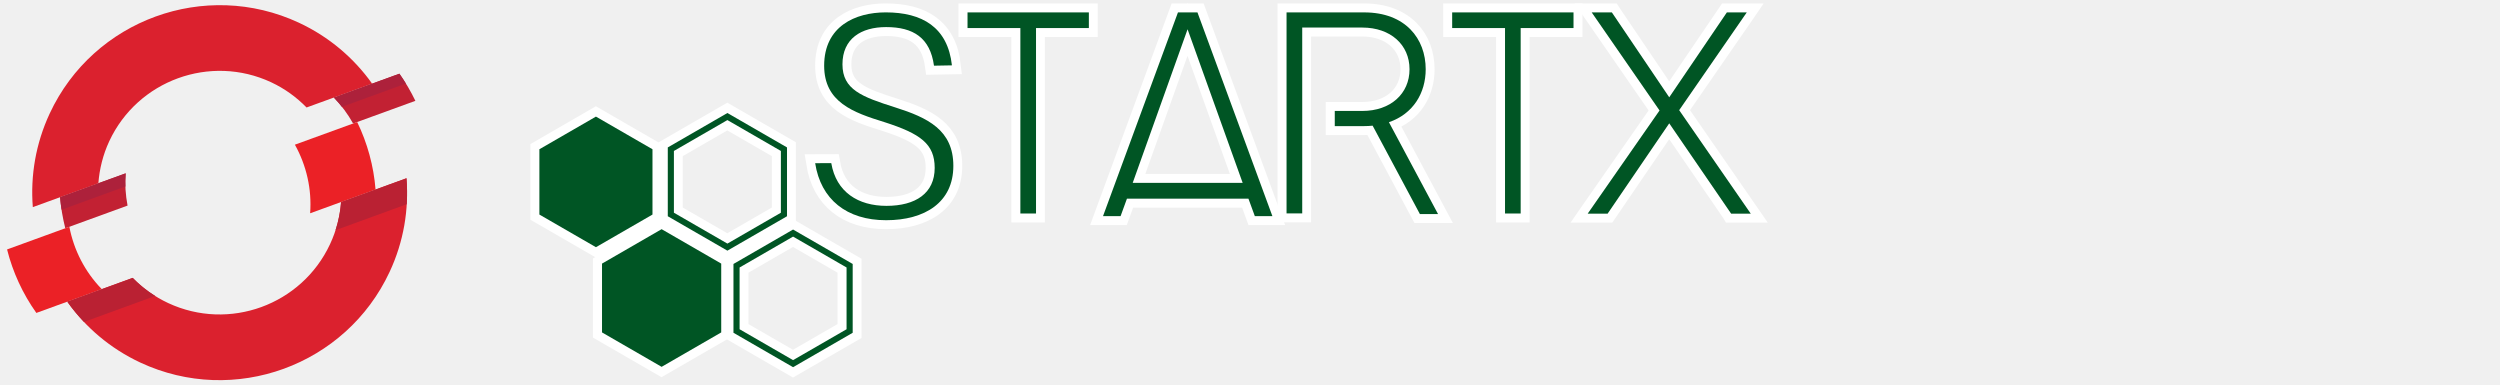
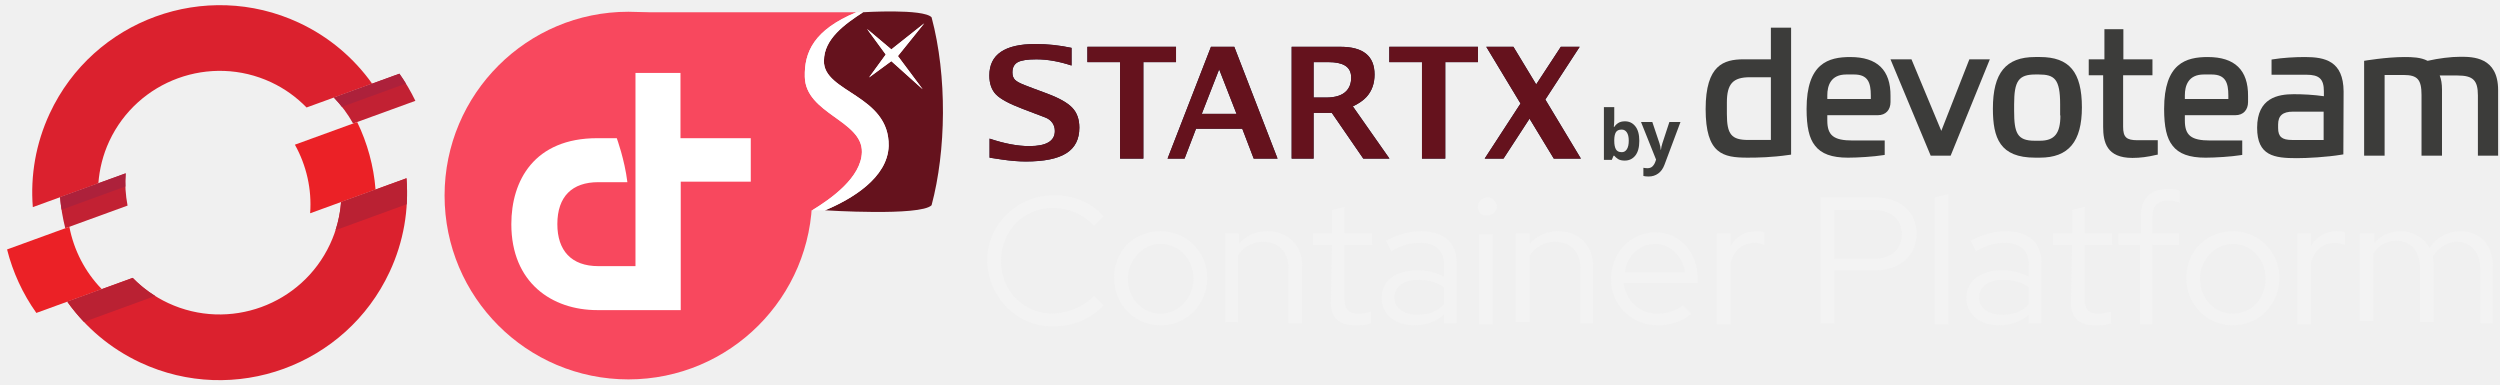
<svg xmlns="http://www.w3.org/2000/svg" width="259.9" height="40" enable-background="new 0 0 259.9 40" version="1.1" viewBox="0 0 259.9 40">
-   <g transform="matrix(.93048 0 0 .93048 212.94 -87.497)" fill="#fff" stroke="#fff" stroke-width="6.83">
-     <g transform="matrix(.29282 0 0 -.29282 -168.59 110.71)">
-       <path d="m0 0v-24.916l21.575-12.457 21.576 12.457v24.916l-21.576 12.458z" fill="#fff" stroke="#fff" stroke-width="6.83" />
-     </g>
-     <g transform="matrix(.29282 0 0 -.29282 -140.25 135.06)">
-       <path d="M 0,0 -22.743,13.132 V 39.391 L 0,52.525 22.746,39.391 V 13.132 Z M -20.408,14.479 0,2.695 20.411,14.479 V 38.044 L 0,49.827 -20.408,38.044 Z" fill="#fff" stroke="#fff" stroke-width="6.83" />
-     </g>
-     <g transform="matrix(.29282 0 0 -.29282 -154.94 135.02)">
-       <path d="m0 0-22.743 13.133v26.259l22.743 13.134 22.743-13.134v-26.259z" fill="#fff" stroke="#fff" stroke-width="6.83" />
-     </g>
-     <g transform="matrix(.29282 0 0 -.29282 -147.59 122.04)">
-       <path d="M 0,0 -22.743,13.132 V 39.391 L 0,52.523 22.746,39.391 V 13.132 Z M -20.408,14.479 0,2.696 20.411,14.479 V 38.044 L 0,49.827 -20.408,38.044 Z" fill="#fff" stroke="#fff" stroke-width="6.83" />
-     </g>
-     <g transform="matrix(.29282 0 0 -.29282 -135.98 112.26)">
-       <path d="m0 0c1.879-11.084 10.309-16.305 21.057-16.305 11.147 0 18.402 4.828 18.402 14.478 0 9.132-5.372 13.044-19.207 17.479-11.819 3.651-22.966 7.564-22.966 21.521 0 15 11.817 20.346 23.504 20.346 13.835 0 23.638-5.61 25.249-20.214l-6.848-0.127c-1.476 10.696-7.926 14.731-18.269 14.731-9.533 0-16.653-4.432-16.653-14.215 0-9.652 7.387-12.39 20.146-16.435 12.358-3.91 22.164-8.609 22.164-22.304 0-13.955-10.883-20.735-25.657-20.735-15.04 0-24.918 7.934-27.067 21.759z" fill="#fff" stroke="#fff" stroke-width="6.83" />
-     </g>
-     <g transform="matrix(.29282 0 0 -.29282 -97.247 95.42)">
-       <path d="m0 0-28.592-77.724h6.702l2.421 6.645h46.364l2.429-6.645h6.702l-28.589 77.724zm3.667-6.433 21.02-58.61h-41.958z" fill="#fff" stroke="#fff" stroke-width="6.83" />
-     </g>
-     <g transform="matrix(.29282 0 0 -.29282 -120.76 95.42)">
-       <path d="m0 0v-5.971h20.164v-70.759h5.971v70.759h20.161v5.971z" fill="#fff" stroke="#fff" stroke-width="6.83" />
-     </g>
-     <g transform="matrix(.29282 0 0 -.29282 -68.19 117.95)">
-       <path d="m0 0-18.736 35.042c9.307 3.187 14.03 11.188 14.03 20.208 0 11.682-7.764 21.692-23.455 21.692h-29.64v-76.691h5.981v70.908h22.923c10.786 0 18.02-6.565 18.02-15.909 0-9.346-7.234-15.909-18.02-15.909h-10.504v-5.783h11.24c1.111 0 2.175 0.062 3.208 0.163l18.03-33.721z" fill="#fff" stroke="#fff" stroke-width="6.83" />
-     </g>
-     <g transform="matrix(.29282 0 0 -.29282 -66.605 95.42)">
-       <path d="m0 0v-5.971h20.164v-70.759h5.97v70.759h20.162v5.971z" fill="#fff" stroke="#fff" stroke-width="6.83" />
-     </g>
-     <g transform="matrix(.29282 0 0 -.29282 -35.918 95.42)">
-       <path d="m0 0-21.988-32.393-21.854 32.341-0.033 0.052h-7.696l25.885-37.419-27.287-39.189-0.124-0.179h7.598l23.511 34.461 23.581-34.409 0.031-0.052h7.491l-27.309 39.482 25.662 37.123 0.124 0.182z" fill="#fff" stroke="#fff" stroke-width="6.83" />
-     </g>
-   </g>
-   <g transform="matrix(.93048 0 0 .93048 45.461 -87.497)">
-     <g transform="matrix(.29282 0 0 -.29282 11.407 110.71)">
-       <path d="m0 0v-24.916l21.575-12.457 21.576 12.457v24.916l-21.576 12.458z" fill="#005524" />
-     </g>
-     <g transform="matrix(.29282 0 0 -.29282 39.75 135.06)">
-       <path d="M 0,0 -22.743,13.132 V 39.391 L 0,52.525 22.746,39.391 V 13.132 Z M -20.408,14.479 0,2.695 20.411,14.479 V 38.044 L 0,49.827 -20.408,38.044 Z" fill="#005524" />
-     </g>
-     <g transform="matrix(.29282 0 0 -.29282 25.063 135.02)">
-       <path d="m0 0-22.743 13.133v26.259l22.743 13.134 22.743-13.134v-26.259z" fill="#005524" />
-     </g>
-     <g transform="matrix(.29282 0 0 -.29282 32.412 122.04)">
-       <path d="M 0,0 -22.743,13.132 V 39.391 L 0,52.523 22.746,39.391 V 13.132 Z M -20.408,14.479 0,2.696 20.411,14.479 V 38.044 L 0,49.827 -20.408,38.044 Z" fill="#005524" />
-     </g>
-     <g transform="matrix(.29282 0 0 -.29282 44.018 112.26)">
-       <path d="m0 0c1.879-11.084 10.309-16.305 21.057-16.305 11.147 0 18.402 4.828 18.402 14.478 0 9.132-5.372 13.044-19.207 17.479-11.819 3.651-22.966 7.564-22.966 21.521 0 15 11.817 20.346 23.504 20.346 13.835 0 23.638-5.61 25.249-20.214l-6.848-0.127c-1.476 10.696-7.926 14.731-18.269 14.731-9.533 0-16.653-4.432-16.653-14.215 0-9.652 7.387-12.39 20.146-16.435 12.358-3.91 22.164-8.609 22.164-22.304 0-13.955-10.883-20.735-25.657-20.735-15.04 0-24.918 7.934-27.067 21.759z" fill="#005524" />
-     </g>
-     <g transform="matrix(.29282 0 0 -.29282 82.753 95.42)">
-       <path d="m0 0-28.592-77.724h6.702l2.421 6.645h46.364l2.429-6.645h6.702l-28.589 77.724zm3.667-6.433 21.02-58.61h-41.958z" fill="#005524" />
-     </g>
-     <g transform="matrix(.29282 0 0 -.29282 59.241 95.42)">
-       <path d="m0 0v-5.971h20.164v-70.759h5.971v70.759h20.161v5.971z" fill="#005524" />
-     </g>
-     <g transform="matrix(.29282 0 0 -.29282 111.81 117.95)">
-       <path d="m0 0-18.736 35.042c9.307 3.187 14.03 11.188 14.03 20.208 0 11.682-7.764 21.692-23.455 21.692h-29.64v-76.691h5.981v70.908h22.923c10.786 0 18.02-6.565 18.02-15.909 0-9.346-7.234-15.909-18.02-15.909h-10.504v-5.783h11.24c1.111 0 2.175 0.062 3.208 0.163l18.03-33.721z" fill="#005524" />
-     </g>
-     <g transform="matrix(.29282 0 0 -.29282 113.39 95.42)">
-       <path d="m0 0v-5.971h20.164v-70.759h5.97v70.759h20.162v5.971z" fill="#005524" />
-     </g>
-     <g transform="matrix(.29282 0 0 -.29282 144.08 95.42)">
-       <path d="m0 0-21.988-32.393-21.854 32.341-0.033 0.052h-7.696l25.885-37.419-27.287-39.189-0.124-0.179h7.598l23.511 34.461 23.581-34.409 0.031-0.052h7.491l-27.309 39.482 25.662 37.123 0.124 0.182z" fill="#005524" />
-     </g>
-   </g>
  <g transform="matrix(.82971 0 0 .82971 -1.8103 .53728)">
    <path d="m54.228 11.987c-0.573-1.183-1.235-2.324-2.004-3.4l-8.213 2.989c0.955 0.978 1.758 2.076 2.414 3.251zm-36.303 9.083-8.215 2.989c0.105 1.317 0.333 2.619 0.651 3.894l7.804-2.841c-0.254-1.32-0.344-2.68-0.24-4.041" fill="#c22133" />
    <path d="m36.156 9.66c1.709 0.797 3.189 1.885 4.438 3.16l8.213-2.989c-2.275-3.192-5.374-5.86-9.17-7.631-11.741-5.475-25.749-0.378-31.222 11.363-1.772 3.799-2.431 7.834-2.121 11.741l8.214-2.989c0.136-1.78 0.57-3.564 1.366-5.274 3.558-7.628 12.656-10.938 20.284-7.381" fill="#db212e" />
    <path d="m44.916 24.668c-0.131 1.779-0.58 3.562-1.379 5.274-3.556 7.629-12.656 10.939-20.282 7.383-1.711-0.799-3.203-1.877-4.446-3.155l-8.196 2.982c2.27 3.192 5.365 5.861 9.164 7.634 11.741 5.474 25.746 0.376 31.221-11.365 1.774-3.796 2.428-7.831 2.115-11.735z" fill="#db212e" />
    <path d="m46.935 14.641-7.804 2.84c1.45 2.598 2.135 5.588 1.91 8.595l8.196-2.981c-0.235-2.941-1.019-5.812-2.303-8.454m-36.063 13.124-7.804 2.842c0.716 2.845 1.96 5.549 3.67 7.955l8.195-2.984c-2.104-2.16-3.502-4.894-4.061-7.814" fill="#eb2126" />
    <path d="m53.038 9.823c-0.259-0.42-0.527-0.834-0.814-1.236l-8.213 2.989c0.361 0.37 0.694 0.762 1.011 1.165zm-35.145 12.896c-0.02-0.547-0.011-1.097 0.031-1.649l-8.215 2.989c0.043 0.526 0.109 1.049 0.188 1.57l7.996-2.91z" fill="#ad213b" />
    <path d="m53.112 21.686-8.196 2.982c-0.086 1.18-0.316 2.362-0.693 3.525l8.921-3.252c0.064-1.09 0.054-2.178-0.033-3.255m-42.499 15.468c0.631 0.889 1.33 1.736 2.089 2.536l8.922-3.254c-1.042-0.652-1.985-1.414-2.816-2.266z" fill="#ba2133" />
  </g>
-   <g fill="#f0f0f0" stroke-width=".87">
+   <g transform="matrix(1.2636 0 0 1.2636 -15.956 -12.785)" fill="#f3f3f3" stroke-width=".87">
    <path d="m102.64 34.447 0.783 0.783c-1.044 1.131-2.523 1.74-4.089 1.74-2.958 0.087-5.394-2.349-5.481-5.306s2.349-5.394 5.306-5.481h0.174c1.653 0 3.132 0.609 4.089 1.74l-0.783 0.783c-0.87-0.957-2.088-1.479-3.393-1.479-2.436 0-4.263 1.914-4.263 4.35s1.827 4.35 4.263 4.35c1.392-0.087 2.61-0.609 3.393-1.479z" />
    <path d="m108.12 29.141c2.088 0 3.828 1.653 3.828 3.828s-1.653 3.915-3.828 3.915c-2.088 0-3.828-1.653-3.828-3.915s1.653-3.828 3.828-3.828zm2.697 3.915c0-1.653-1.218-2.871-2.697-2.871s-2.697 1.305-2.697 2.871c0 1.653 1.218 2.871 2.697 2.871s2.697-1.305 2.697-2.871z" />
    <path d="m113.42 29.315h1.131v0.87c0.609-0.696 1.392-1.044 2.349-1.044 1.653 0 2.871 1.131 2.871 2.871v4.698h-1.131v-4.524c0-1.305-0.783-2.175-2.088-2.175-0.87 0-1.653 0.435-2.088 1.131v5.481h-1.044z" />
    <path d="m122.21 30.272h-1.566v-0.957h1.566v-1.914l1.044-0.261v2.175h2.262v0.957h-2.262v4.524c0 0.783 0.348 1.131 1.131 1.131 0.348 0 0.783-0.087 1.044-0.174v0.957c-0.435 0.174-0.87 0.174-1.305 0.174-1.305 0-2.001-0.609-2.001-1.827z" />
    <path d="m126.3 34.621c0-1.392 1.131-2.262 2.958-2.262 0.783 0 1.479 0.174 2.175 0.522v-0.957c0-1.218-0.696-1.827-2.001-1.827-0.696 0-1.479 0.174-2.349 0.696l-0.435-0.87c1.044-0.522 1.914-0.783 2.871-0.783 1.914 0 2.958 0.957 2.958 2.61v4.958h-1.044v-0.696c-0.696 0.609-1.566 0.87-2.436 0.87-1.566 0-2.697-0.87-2.697-2.262zm2.958 1.392c0.87 0 1.653-0.261 2.175-0.87v-1.392c-0.609-0.435-1.305-0.609-2.175-0.609-1.218 0-1.914 0.609-1.914 1.479s0.783 1.392 1.914 1.392z" />
    <path d="m134.22 27.14c0-0.435 0.348-0.783 0.783-0.783s0.696 0.348 0.783 0.696c0 0.435-0.348 0.783-0.783 0.783-0.522 0.087-0.783-0.261-0.783-0.696zm1.218 9.656h-1.131v-7.394h1.131z" />
    <path d="m137.35 29.315h1.131v0.87c0.609-0.696 1.392-1.044 2.349-1.044 1.653 0 2.871 1.131 2.871 2.871v4.698h-1.044v-4.524c0-1.305-0.783-2.175-2.088-2.175-0.87 0-1.653 0.435-2.088 1.131v5.481h-1.131z" />
-     <path d="m149 36.883c-2.088 0-3.828-1.653-3.828-3.741v-0.087c0-2.175 1.653-3.828 3.654-3.828 2.001 0 3.48 1.653 3.48 3.828v0.348h-6.089c0.174 1.479 1.305 2.523 2.784 2.523 0.783 0 1.566-0.261 2.088-0.696l0.696 0.696c-0.783 0.696-1.827 0.957-2.784 0.957zm-2.697-4.35h4.958c-0.174-1.305-1.218-2.349-2.436-2.349-1.305 0-2.349 0.957-2.523 2.349z" />
+     <path d="m149 36.883c-2.088 0-3.828-1.653-3.828-3.741v-0.087c0-2.175 1.653-3.828 3.654-3.828s3.48 1.653 3.48 3.828v0.348h-6.089c0.174 1.479 1.305 2.523 2.784 2.523 0.783 0 1.566-0.261 2.088-0.696l0.696 0.696c-0.783 0.696-1.827 0.957-2.784 0.957zm-2.697-4.35h4.959c-0.174-1.305-1.218-2.349-2.436-2.349-1.305 0-2.349 0.957-2.523 2.349z" />
    <path d="m153.88 29.315h1.131v1.044c0.435-0.783 1.218-1.218 2.088-1.218 0.261 0 0.435 0 0.696 0.087v1.044c-0.261-0.087-0.522-0.174-0.783-0.174-0.957 0-1.653 0.522-2.001 1.566v5.133h-1.131z" />
    <path d="m162.4 26.357h4.524c2.001 0 3.393 1.218 3.393 2.958s-1.305 3.045-3.393 3.045h-3.393v4.35h-1.131zm1.131 1.044v4.002h3.306c1.392 0 2.262-0.783 2.262-2.001s-0.87-2.001-2.262-2.001z" />
    <path d="m172.93 36.796h-1.131v-10.439l1.131-0.261z" />
    <path d="m174.41 34.621c0-1.392 1.131-2.262 2.958-2.262 0.783 0 1.479 0.174 2.175 0.522v-0.957c0-1.218-0.696-1.827-2.001-1.827-0.696 0-1.479 0.174-2.349 0.696l-0.435-0.87c1.044-0.522 1.914-0.783 2.871-0.783 1.914 0 2.958 0.957 2.958 2.61v4.958h-1.044v-0.696c-0.696 0.609-1.566 0.87-2.436 0.87-1.566 0-2.697-0.87-2.697-2.262zm2.958 1.392c0.87 0 1.653-0.261 2.175-0.87v-1.392c-0.609-0.435-1.305-0.609-2.175-0.609-1.218 0-1.914 0.609-1.914 1.479s0.783 1.392 1.914 1.392z" />
    <path d="m183.1 30.272h-1.566v-0.957h1.566v-1.914l1.044-0.261v2.175h2.262v0.957h-2.262v4.524c0 0.783 0.348 1.131 1.131 1.131 0.348 0 0.783-0.087 1.044-0.174v0.957c-0.435 0.174-0.87 0.174-1.305 0.174-1.305 0-2.001-0.609-2.001-1.827z" />
    <path d="m188.76 29.315v-1.392c0-1.479 0.783-2.262 2.262-2.262 0.348 0 0.696 0 0.957 0.174v0.957c-0.261-0.087-0.609-0.174-0.957-0.174-0.87 0-1.305 0.435-1.305 1.305v1.392h2.175v0.957h-2.175v6.524h-1.044v-6.524h-1.74v-0.957z" />
    <path d="m196.33 29.141c2.088 0 3.828 1.653 3.828 3.828s-1.653 3.915-3.828 3.915c-2.088 0-3.828-1.653-3.828-3.915s1.74-3.828 3.828-3.828zm2.697 3.915c0-1.653-1.218-2.871-2.697-2.871s-2.697 1.305-2.697 2.871c0 1.653 1.218 2.871 2.697 2.871 1.566 0 2.697-1.305 2.697-2.871z" />
    <path d="m201.63 29.315h1.131v1.044c0.435-0.783 1.218-1.218 2.088-1.218 0.261 0 0.435 0 0.696 0.087v1.044c-0.261-0.087-0.522-0.174-0.783-0.174-0.957 0-1.653 0.522-2.001 1.566v5.133h-1.131z" />
    <path d="m206.85 29.315h1.131v0.783c0.522-0.609 1.305-0.957 2.175-0.957 0.957 0 1.914 0.522 2.349 1.392 0.522-0.87 1.566-1.392 2.523-1.392 1.653 0 2.697 1.131 2.697 2.871v4.698h-1.044v-4.524c0-1.305-0.783-2.175-1.914-2.175-0.783 0-1.479 0.435-2.001 1.218 0.087 0.261 0.087 0.435 0.087 0.696v4.698h-1.131v-4.524c0-1.305-0.783-2.175-1.914-2.175-0.783 0-1.479 0.348-1.914 1.044v5.567h-1.131v-7.22z" />
  </g>
+   <g fill="#3c3c3a">
+     <g stroke-width=".263">
+       <path class="st0" d="m229.53 5.929c-2.261 0-4.548 0.631-4.548 5.389 0 1.866 0.263 3.049 0.867 3.812 0.657 0.867 1.761 1.262 3.443 1.262 0.999 0 2.681-0.105 3.654-0.263l0.158-0.026v-1.498h-3.338c-1.972 0-2.629-0.526-2.629-2.077v-0.552h5.257c0.815 0 1.314-0.552 1.314-1.367v-0.605c0.026-2.734-1.393-4.074-4.179-4.074zm2.103 4.364h-4.495v-0.394c0-0.973 0.342-2.155 1.971-2.155h0.815c1.446 0 1.735 0.867 1.735 2.182v0.368z" />
+       <path class="st0" d="m212.07 5.929h-0.499c-3.049 0-4.39 1.656-4.39 5.362 0 3.075 0.736 5.099 4.39 5.099h0.499c2.97 0 4.364-1.656 4.364-5.231 0-3.68-1.314-5.231-4.364-5.231zm2.129 6.072c0 1.866-0.605 2.629-2.129 2.629h-0.552c-1.814 0-2.129-0.815-2.129-3.102v-0.683c0-2.445 0.473-3.102 2.234-3.102h0.315c1.656 0 2.234 0.473 2.234 3.102v1.157z" />
+       <path class="st0" d="m192.36 5.929c-2.261 0-4.548 0.631-4.548 5.389 0 1.866 0.263 3.049 0.867 3.812 0.657 0.867 1.761 1.262 3.443 1.262 0.999 0 2.681-0.105 3.654-0.263l0.158-0.026v-1.498h-3.338c-1.971 0-2.629-0.526-2.629-2.077v-0.552h5.257c0.815 0 1.314-0.552 1.314-1.367v-0.605c0.026-2.734-1.393-4.074-4.179-4.074zm2.103 4.364h-4.495v-0.394c0-0.973 0.342-2.155 1.972-2.155h0.815c1.446 0 1.735 0.867 1.735 2.182v0.368z" />
+       <path class="st0" d="m184.1 6.165h-2.892c-1.972 0.026-3.89 0.552-3.89 5.178 0 4.679 1.814 5.047 4.364 5.047 1.051 0 2.523-0.026 4.337-0.289l0.184-0.026v-13.196h-2.103zm0 8.385h-2.34c-1.761 0-2.234-0.578-2.234-2.708v-1.183c0-1.945 0.631-2.629 2.392-2.629h2.182z" />
+       <path class="st0" d="m239.62 5.929c-1.078 0-2.366 0.079-3.312 0.237l-0.158 0.026v1.577h3.627c1.341 0 1.814 0.447 1.814 1.735v0.499c-1.104-0.158-2.182-0.21-3.128-0.21-1.63 0-3.812 0.368-3.812 3.496 0 2.918 1.787 3.154 4.127 3.154 1.051 0 3.128-0.105 4.679-0.368l0.158-0.026 0.026-6.545c-0.026-3.154-1.919-3.575-4.022-3.575zm1.945 8.622h-3.286c-1.051 0-1.446-0.342-1.446-1.235v-0.368c0-0.92 0.473-1.341 1.551-1.341h3.181z" />
+     </g>
+     <polygon class="st0" transform="matrix(.26286 0 0 .26286 116.73 -23.774)" points="303.6 113.9 319.5 152 327.4 152 342.9 113.9 334.8 113.9 323.7 142.2 311.9 113.9" />
+     <path class="st0" d="m220.72 13.184v-5.362h3.049v-1.656h-3.023v-3.128h-1.971v3.128h-1.63v1.656h1.498v5.362c0 1.603 0.368 3.233 3.049 3.233 0.789 0 1.603-0.105 2.471-0.315l0.158-0.026v-1.498h-2.103c-1.157 0-1.498-0.315-1.498-1.393z" stroke-width=".263" />
+     <path class="st0" d="m255.79 5.902c-0.999 0-2.261 0.158-3.417 0.421-0.71-0.368-1.577-0.394-2.392-0.394-1.919 0-4.206 0.394-4.206 0.394v9.857h2.129v-8.385h1.971c1.446 0 1.866 0.473 1.866 2.077v6.309h2.129v-6.861c0-0.605-0.079-1.078-0.237-1.472h1.84c1.63 0 2.129 0.499 2.129 2.077v6.256h2.103v-6.808c0-3.47-2.655-3.47-3.917-3.47z" stroke-width=".263" />
+   </g>
+   <path class="st1" d="m65.328 1.222c-10.541 0-19.11 8.543-19.11 19.11 0 10.541 8.543 19.11 19.11 19.11 10.541 0 19.11-8.543 19.11-19.11 0-10.567-8.543-19.11-19.11-19.11z" fill="#f8485e" stroke-width=".263" />
+   <g transform="matrix(.26286 0 0 .26286 -6.1118 -33.761)">
+     <g transform="matrix(.5203 0 0 .5203 285.44 21.098)">
+       <g fill="#1b1f3e">
+         <path class="st2" d="m534.83 279.95c4.06-4.52 6.09-10.19 6.09-17 0-14.05-8.63-21.07-25.92-21.07h-37.09v84.98h16.68v-34.74h13.86l23.91 34.74h19.89l-27.83-39.68c4.52-2.18 7.99-4.59 10.41-7.23zm-15.23-4.6c-3.14 3.41-8.38 5.11-15.7 5.11h-9.31v-26.93h11.38c5.33 0 9.41 0.82 12.24 2.47 3.3 1.87 4.94 4.97 4.94 9.29 0.01 4.14-1.17 7.49-3.55 10.06z" />
+         <polygon class="st2" points="347.47 326.86 365.18 326.86 365.18 253.53 390.01 253.53 390.01 241.87 322.64 241.87 322.64 253.53 347.47 253.53" />
+         <path class="st2" d="m416.58 241.87-33 84.98h12.93l8.69-22.67h35.19l8.67 22.67h18.12l-32.88-84.98zm-7.01 51 13.22-33.88 13.23 33.88z" />
+         <path class="st2" d="m291.47 277.19-9.78-3.62-6.55-2.52c-3.8-1.46-6.31-2.82-7.53-4.08-1.31-1.34-1.96-3.22-1.96-5.63 0-3.68 1.35-6.25 4.03-7.75 2.68-1.46 7.39-2.19 14.14-2.19 8.39 0 17.32 1.57 26.78 4.71v-13.43c-9.16-1.95-18.27-2.93-27.36-2.93-23.42 0-35.13 7.97-35.13 23.9 0 6.17 1.69 10.98 5.06 14.47 3.37 3.45 10.07 7.06 20.07 10.86l9.36 3.57 7.88 2.99c2.38 0.88 4.24 2.28 5.58 4.19 1.22 1.76 1.83 3.8 1.83 6.13 0 7.66-6.46 11.5-19.38 11.5-8.89 0-18.96-1.9-30.23-5.69v14.47l9.08 1.38c6.82 1.03 12.97 1.54 18.45 1.54 13.91 0 24.17-2.08 30.76-6.25 6.63-4.14 9.95-10.63 9.95-19.47 0-6.39-1.83-11.46-5.47-15.21-3.62-3.81-10.15-7.45-19.58-10.94z" />
+         <polygon class="st2" points="696.84 241.87 682.52 241.87 663.78 270.46 646.48 241.87 625.84 241.87 651.88 285 624.63 326.86 638.94 326.86 658.72 296.49 677.17 326.86 697.76 326.86 670.73 281.96" />
+         <polygon class="st2" points="594.68 253.53 619.51 253.53 619.51 241.87 552.13 241.87 552.13 253.53 576.97 253.53 576.97 326.86 594.68 326.86" />
+       </g>
+       <g fill="#65121d">
+         <polygon class="st0" points="322.64 241.87 322.64 253.53 347.47 253.53 347.47 326.86 365.18 326.86 365.18 253.53 390.01 253.53 390.01 241.87" />
+         <path class="st0" d="m275.83 329.04c13.91 0 24.17-2.08 30.76-6.25 6.63-4.14 9.95-10.63 9.95-19.47 0-6.39-1.83-11.46-5.47-15.21-3.64-3.79-10.17-7.43-19.6-10.91l-9.78-3.62-6.55-2.52c-3.8-1.46-6.31-2.82-7.53-4.08-1.31-1.34-1.96-3.22-1.96-5.63 0-3.68 1.35-6.25 4.03-7.75 2.68-1.46 7.39-2.19 14.14-2.19 8.39 0 17.32 1.57 26.78 4.71v-13.43c-9.16-1.95-18.27-2.93-27.36-2.93-23.42 0-35.13 7.97-35.13 23.9 0 6.17 1.69 10.98 5.06 14.47 3.37 3.45 10.07 7.06 20.07 10.86l9.36 3.57 7.88 2.99c2.38 0.88 4.24 2.28 5.58 4.19 1.22 1.76 1.83 3.8 1.83 6.13 0 7.66-6.46 11.5-19.38 11.5-8.89 0-18.96-1.9-30.23-5.69v14.47l9.08 1.38c6.84 1 12.99 1.51 18.47 1.51z" />
+         <polygon class="st0" points="658.72 296.49 677.17 326.86 697.76 326.86 670.73 281.96 696.84 241.87 682.52 241.87 663.78 270.46 646.48 241.87 625.84 241.87 651.88 285 624.63 326.86 638.94 326.86" />
+         <polygon class="st0" points="552.13 241.87 552.13 253.53 576.97 253.53 576.97 326.86 594.68 326.86 594.68 253.53 619.51 253.53 619.51 241.87" />
+         <path class="st0" d="m524.42 287.18c4.52-2.18 7.99-4.59 10.41-7.23 4.06-4.52 6.09-10.19 6.09-17 0-14.05-8.63-21.07-25.92-21.07h-37.09v84.98h16.68v-34.74h13.86l23.91 34.74h19.89zm-4.82-11.83c-3.14 3.41-8.38 5.11-15.7 5.11h-9.31v-26.93h11.38c5.33 0 9.41 0.82 12.24 2.47 3.3 1.87 4.94 4.97 4.94 9.29 0.01 4.14-1.17 7.49-3.55 10.06z" />
+         <path class="st0" d="m434.29 241.87h-17.71l-33 84.98h12.93l8.69-22.67h35.19l8.67 22.67h18.12zm-24.72 51 13.22-33.88 13.23 33.88z" />
+       </g>
+     </g>
+     <path class="st1" d="m269.73 133.28 52 33.348v44.98h22.716c7.453-4.541 19.44-12.957 19.675-23.015 0.272-12.463-22.257-15.148-22.577-29.729-0.242-9.814 3.591-18.609 20.401-25.585z" fill="#f8485e" stroke-width=".607" />
+     <path class="st0" d="m388.76 137.68-10.409 12.927 9.799 13.122-12.386-11.114-8.807 6.463 6.607-9.075-7.399-10.101 9.599 8.081zm-24.167-4.4c-7.254 4.699-15.486 10.589-15.486 19.176-0.399 12.518 25.992 13.519 25.593 33.708-0.387 12.621-14.64 21.044-25.152 25.444 0 0 37.714 2.424 42.138-2 5.744-21.436 6.247-51.013 0-74.328-3.249-3.498-27.093-2-27.093-2z" fill="#65121d" stroke-width=".607" />
+     <text x="655.449" y="191.667" fill="#3c3c3a" font-family="Niconne" font-size="27.435px" letter-spacing="0px" stroke-width=".429" word-spacing="0px" style="line-height:1.25" xml:space="preserve">
+       <tspan x="655.449" y="191.667" fill="#3c3c3a" font-family="Montserrat" font-size="27.435px" font-weight="600" stroke-width=".429">by</tspan>
+     </text>
+   </g>
+   <g fill="#fff">
+     <path class="st3" d="m92.387 15.172c0.105-5.305-6.832-5.57-6.727-8.861 0-2.257 2.163-3.805 4.071-5.041h-0.699c-4.419 1.834-5.426 4.146-5.363 6.725 0.086 3.833 6.008 4.538 5.935 7.815-0.062 2.644-3.211 4.854-5.172 6.05h1.343c2.765-1.155 6.511-3.369 6.613-6.688z" stroke-width=".16" />
+     <polygon class="st3" transform="matrix(.15889 0 0 .16043 64.098 -37.434)" points="201.29 248.47 184.07 269.65 200.28 291.15 179.79 272.95 165.22 283.53 176.15 268.66 163.91 252.11 179.79 265.35" />
+     <path class="st2" d="m78.077 18.886h-7.308v13.353h-8.674c-4.705 0-8.937-2.839-8.937-8.937 0-4.521 2.366-8.937 8.937-8.937h2.024s0.815 2.208 1.104 4.574h-3.023c-2.708 0-4.258 1.472-4.258 4.364 0 2.734 1.446 4.364 4.258 4.364h3.864v-20.083h4.679v6.782h7.308v4.521z" stroke-width=".263" />
+   </g>
</svg>
